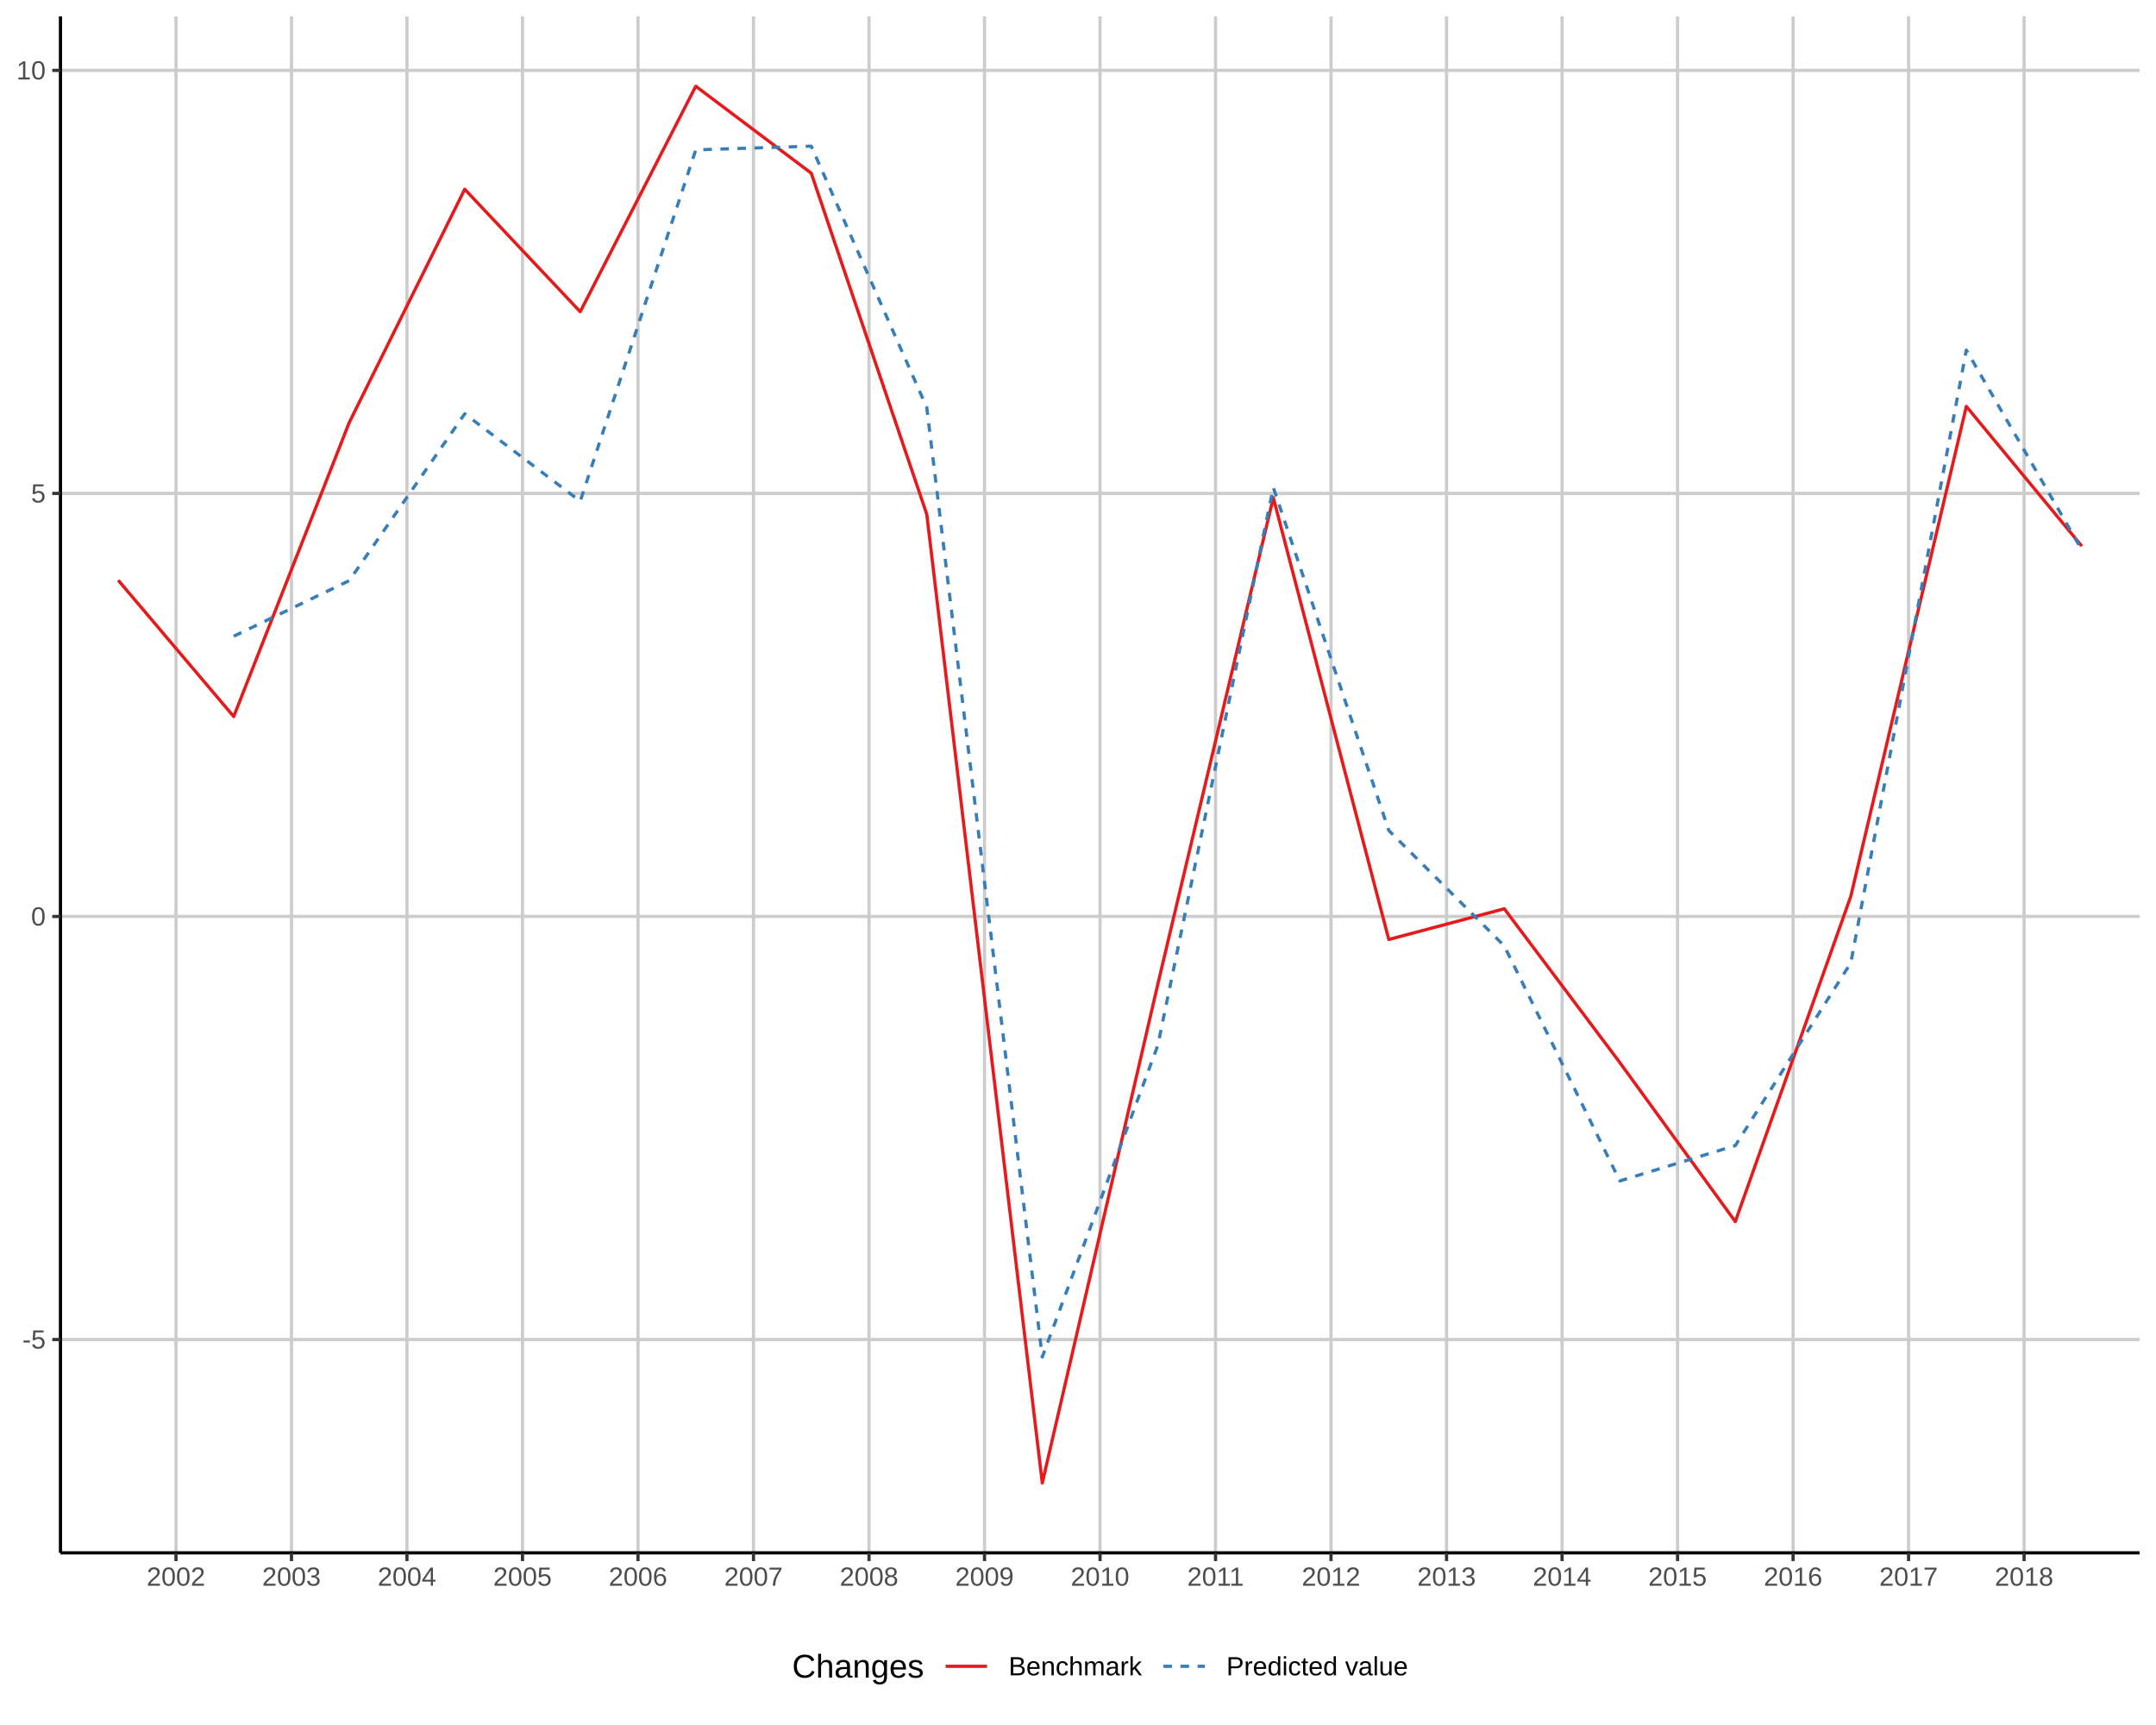
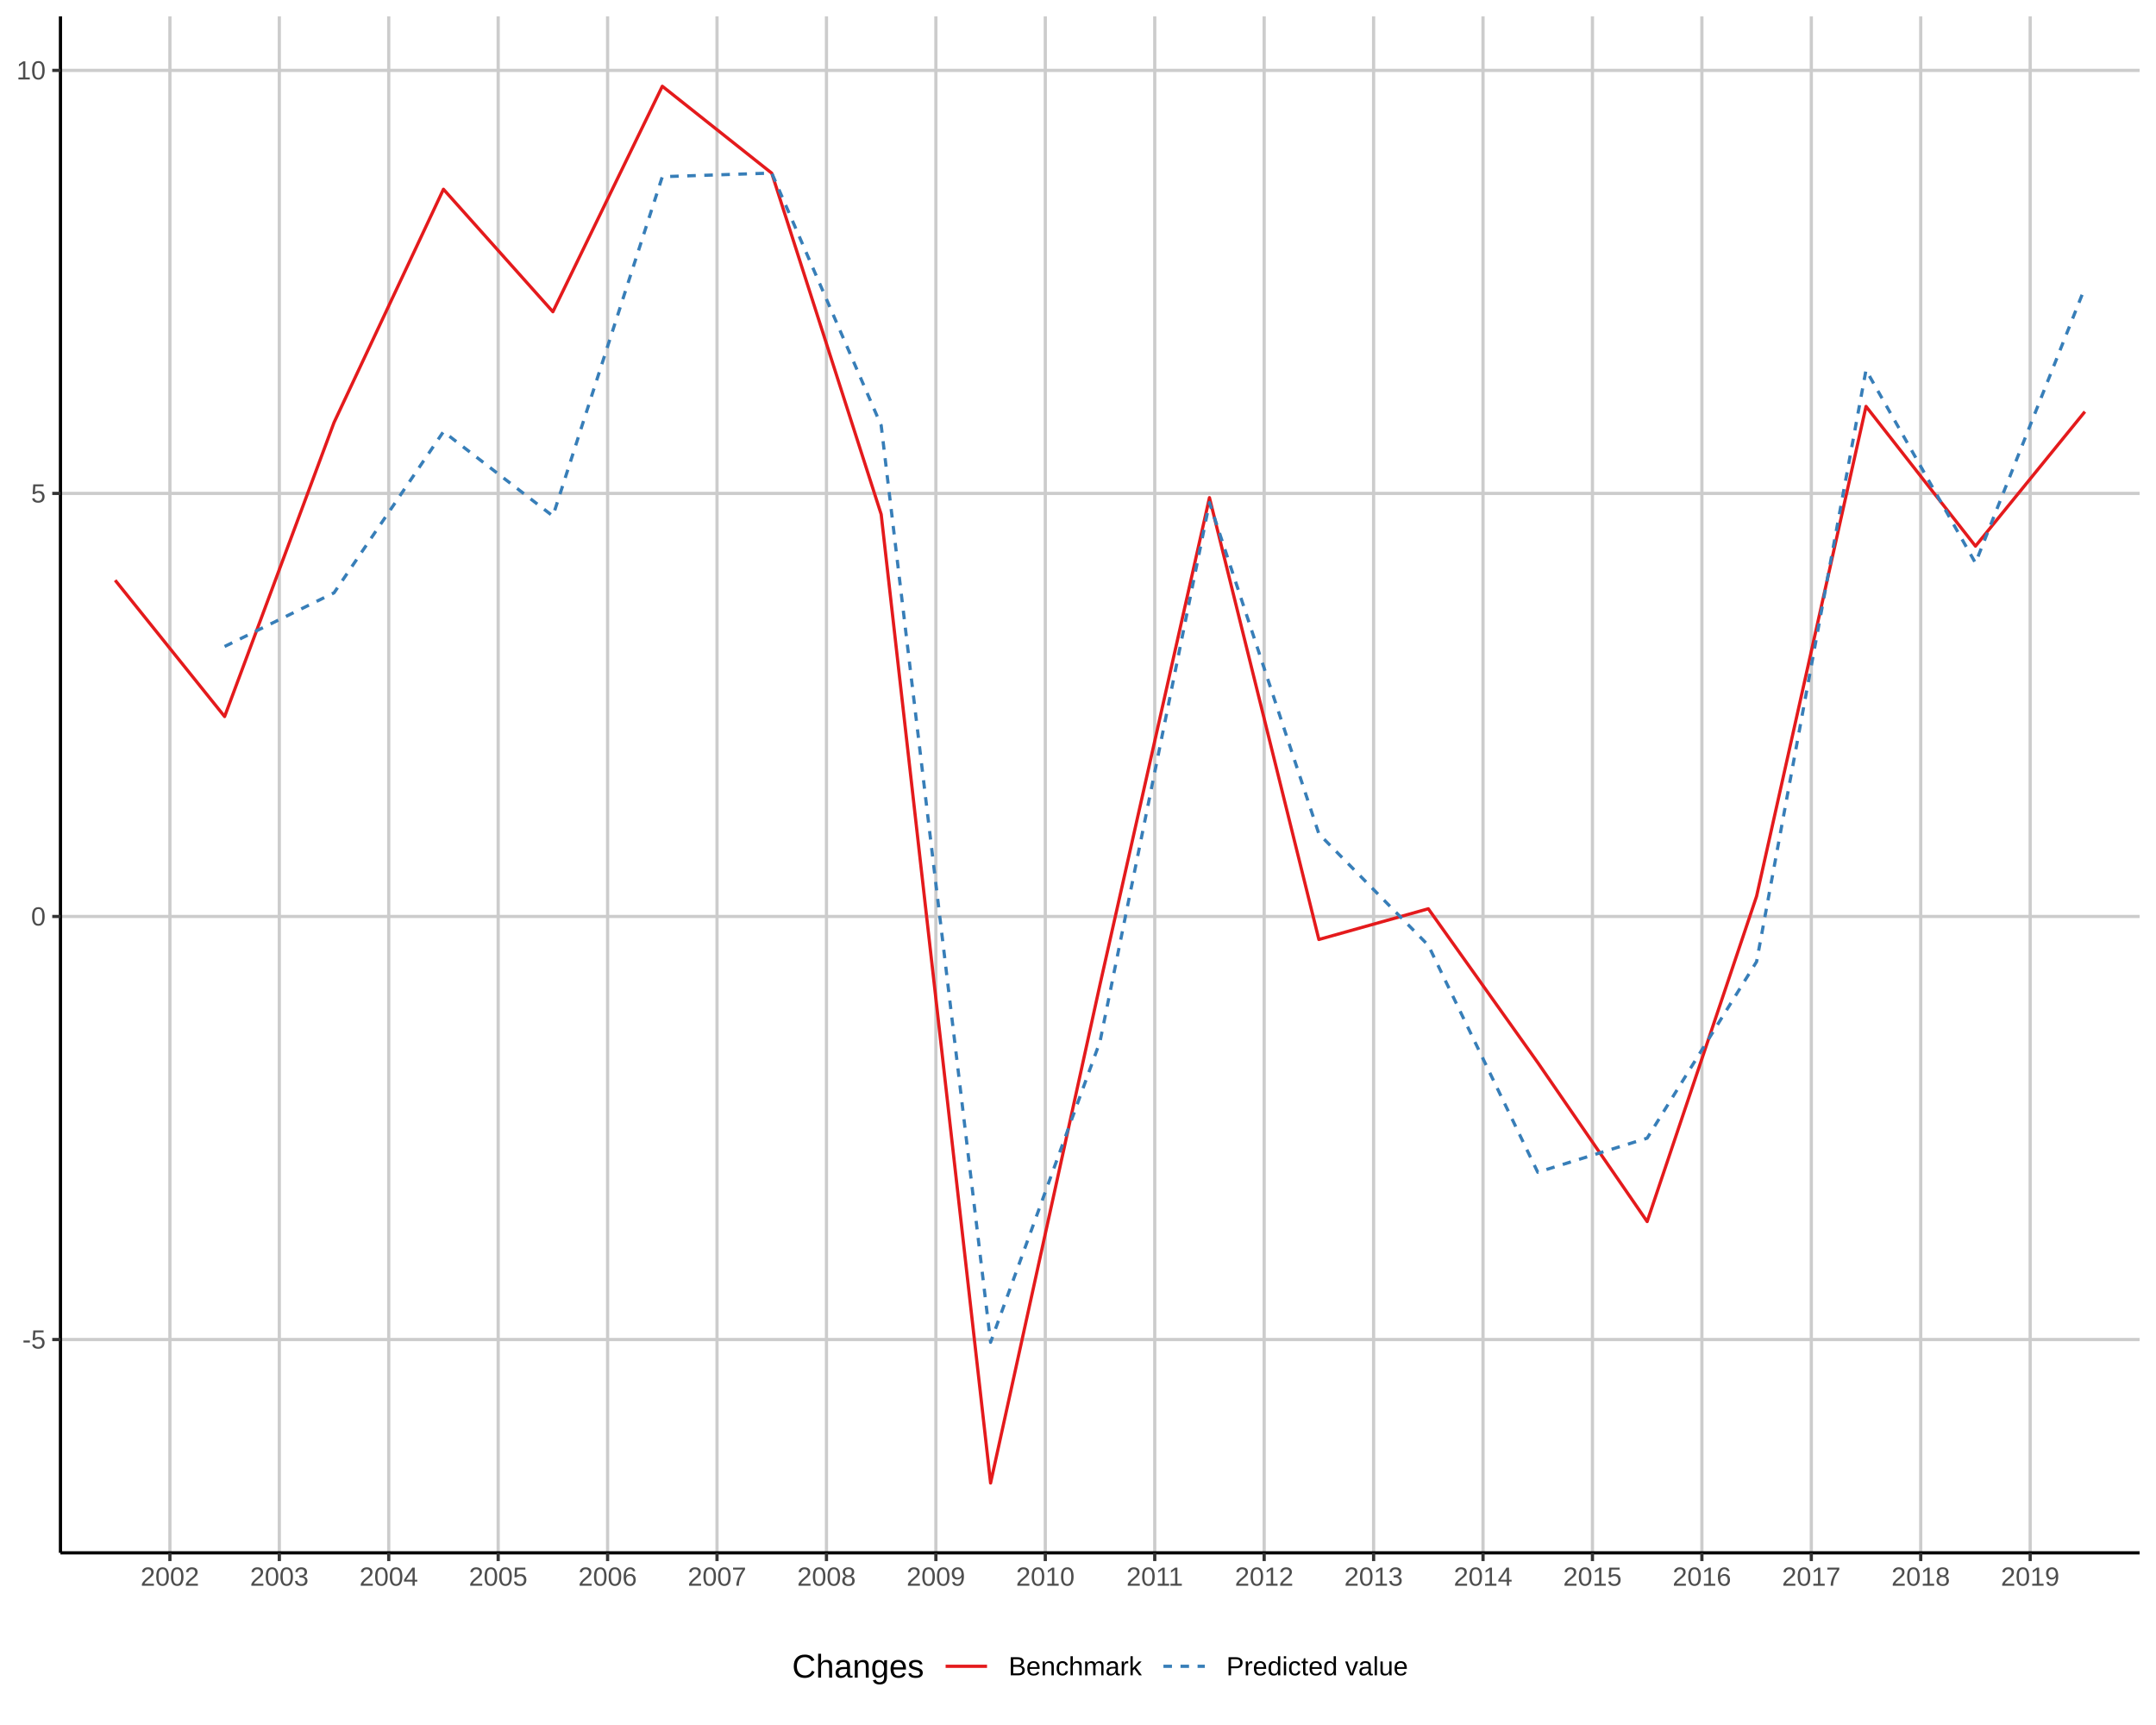
<svg xmlns="http://www.w3.org/2000/svg" viewBox="0 0 720.00 576.00">
  <defs>
    <style type="text/css">
    line, polyline, polygon, path, rect, circle {
      fill: none;
      stroke: #000000;
      stroke-linecap: round;
      stroke-linejoin: round;
      stroke-miterlimit: 10.00;
    }
  </style>
  </defs>
  <rect width="100%" height="100%" style="stroke: none; fill: #FFFFFF;" />
  <rect x="0.00" y="0.00" width="720.00" height="576.00" style="stroke-width: 1.07; stroke: #FFFFFF; fill: #FFFFFF;" />
  <defs>
    <clipPath id="cpMjAuMTl8NzE0LjUyfDUxOC41Mnw1LjQ4">
      <rect x="20.19" y="5.48" width="694.33" height="513.04" />
    </clipPath>
  </defs>
  <rect x="20.19" y="5.48" width="694.33" height="513.04" style="stroke-width: 1.07; stroke: none; fill: #FFFFFF;" clip-path="url(#cpMjAuMTl8NzE0LjUyfDUxOC41Mnw1LjQ4)" />
  <polyline points="20.19,447.28 714.52,447.28 " style="stroke-width: 1.07; stroke: #CCCCCC; stroke-linecap: butt;" clip-path="url(#cpMjAuMTl8NzE0LjUyfDUxOC41Mnw1LjQ4)" />
  <polyline points="20.19,306.02 714.52,306.02 " style="stroke-width: 1.07; stroke: #CCCCCC; stroke-linecap: butt;" clip-path="url(#cpMjAuMTl8NzE0LjUyfDUxOC41Mnw1LjQ4)" />
  <polyline points="20.19,164.76 714.52,164.76 " style="stroke-width: 1.07; stroke: #CCCCCC; stroke-linecap: butt;" clip-path="url(#cpMjAuMTl8NzE0LjUyfDUxOC41Mnw1LjQ4)" />
  <polyline points="20.19,23.50 714.52,23.50 " style="stroke-width: 1.07; stroke: #CCCCCC; stroke-linecap: butt;" clip-path="url(#cpMjAuMTl8NzE0LjUyfDUxOC41Mnw1LjQ4)" />
-   <polyline points="58.77,518.52 58.77,5.48 " style="stroke-width: 1.07; stroke: #CCCCCC; stroke-linecap: butt;" clip-path="url(#cpMjAuMTl8NzE0LjUyfDUxOC41Mnw1LjQ4)" />
-   <polyline points="97.34,518.52 97.34,5.48 " style="stroke-width: 1.07; stroke: #CCCCCC; stroke-linecap: butt;" clip-path="url(#cpMjAuMTl8NzE0LjUyfDUxOC41Mnw1LjQ4)" />
-   <polyline points="135.91,518.52 135.91,5.48 " style="stroke-width: 1.07; stroke: #CCCCCC; stroke-linecap: butt;" clip-path="url(#cpMjAuMTl8NzE0LjUyfDUxOC41Mnw1LjQ4)" />
-   <polyline points="174.49,518.52 174.49,5.48 " style="stroke-width: 1.07; stroke: #CCCCCC; stroke-linecap: butt;" clip-path="url(#cpMjAuMTl8NzE0LjUyfDUxOC41Mnw1LjQ4)" />
-   <polyline points="213.06,518.52 213.06,5.48 " style="stroke-width: 1.07; stroke: #CCCCCC; stroke-linecap: butt;" clip-path="url(#cpMjAuMTl8NzE0LjUyfDUxOC41Mnw1LjQ4)" />
-   <polyline points="251.63,518.52 251.63,5.48 " style="stroke-width: 1.07; stroke: #CCCCCC; stroke-linecap: butt;" clip-path="url(#cpMjAuMTl8NzE0LjUyfDUxOC41Mnw1LjQ4)" />
-   <polyline points="290.21,518.52 290.21,5.48 " style="stroke-width: 1.07; stroke: #CCCCCC; stroke-linecap: butt;" clip-path="url(#cpMjAuMTl8NzE0LjUyfDUxOC41Mnw1LjQ4)" />
-   <polyline points="328.78,518.52 328.78,5.48 " style="stroke-width: 1.07; stroke: #CCCCCC; stroke-linecap: butt;" clip-path="url(#cpMjAuMTl8NzE0LjUyfDUxOC41Mnw1LjQ4)" />
-   <polyline points="367.36,518.52 367.36,5.48 " style="stroke-width: 1.07; stroke: #CCCCCC; stroke-linecap: butt;" clip-path="url(#cpMjAuMTl8NzE0LjUyfDUxOC41Mnw1LjQ4)" />
-   <polyline points="405.93,518.52 405.93,5.48 " style="stroke-width: 1.07; stroke: #CCCCCC; stroke-linecap: butt;" clip-path="url(#cpMjAuMTl8NzE0LjUyfDUxOC41Mnw1LjQ4)" />
-   <polyline points="444.50,518.52 444.50,5.48 " style="stroke-width: 1.07; stroke: #CCCCCC; stroke-linecap: butt;" clip-path="url(#cpMjAuMTl8NzE0LjUyfDUxOC41Mnw1LjQ4)" />
-   <polyline points="483.08,518.52 483.08,5.48 " style="stroke-width: 1.07; stroke: #CCCCCC; stroke-linecap: butt;" clip-path="url(#cpMjAuMTl8NzE0LjUyfDUxOC41Mnw1LjQ4)" />
-   <polyline points="521.65,518.52 521.65,5.48 " style="stroke-width: 1.07; stroke: #CCCCCC; stroke-linecap: butt;" clip-path="url(#cpMjAuMTl8NzE0LjUyfDUxOC41Mnw1LjQ4)" />
-   <polyline points="560.23,518.52 560.23,5.48 " style="stroke-width: 1.07; stroke: #CCCCCC; stroke-linecap: butt;" clip-path="url(#cpMjAuMTl8NzE0LjUyfDUxOC41Mnw1LjQ4)" />
-   <polyline points="598.80,518.52 598.80,5.48 " style="stroke-width: 1.07; stroke: #CCCCCC; stroke-linecap: butt;" clip-path="url(#cpMjAuMTl8NzE0LjUyfDUxOC41Mnw1LjQ4)" />
-   <polyline points="637.37,518.52 637.37,5.48 " style="stroke-width: 1.07; stroke: #CCCCCC; stroke-linecap: butt;" clip-path="url(#cpMjAuMTl8NzE0LjUyfDUxOC41Mnw1LjQ4)" />
-   <polyline points="675.95,518.52 675.95,5.48 " style="stroke-width: 1.07; stroke: #CCCCCC; stroke-linecap: butt;" clip-path="url(#cpMjAuMTl8NzE0LjUyfDUxOC41Mnw1LjQ4)" />
-   <polyline points="39.48,193.75 78.05,239.27 116.63,141.08 155.20,63.19 193.77,104.10 232.35,28.80 270.92,57.83 309.50,171.74 348.07,495.20 386.64,328.70 425.22,166.17 463.79,313.71 502.36,303.45 540.94,354.80 579.51,407.90 618.09,299.25 656.66,135.70 695.23,182.36 " style="stroke-width: 1.07; stroke: #E41A1C; stroke-linecap: butt;" clip-path="url(#cpMjAuMTl8NzE0LjUyfDUxOC41Mnw1LjQ4)" />
-   <polyline points="78.05,212.44 116.63,193.88 155.20,138.16 193.77,167.37 232.35,50.04 270.92,48.80 309.50,136.07 348.07,453.13 386.64,349.10 425.22,162.77 463.79,277.31 502.36,315.85 540.94,394.32 579.51,382.53 618.09,321.49 656.66,116.90 695.23,183.64 " style="stroke-width: 1.07; stroke: #377EB8; stroke-dasharray: 2.85,2.85; stroke-linecap: butt;" clip-path="url(#cpMjAuMTl8NzE0LjUyfDUxOC41Mnw1LjQ4)" />
+   <polyline points="56.74,518.52 56.74,5.48 " style="stroke-width: 1.07; stroke: #CCCCCC; stroke-linecap: butt;" clip-path="url(#cpMjAuMTl8NzE0LjUyfDUxOC41Mnw1LjQ4)" />
+   <polyline points="93.28,518.52 93.28,5.48 " style="stroke-width: 1.07; stroke: #CCCCCC; stroke-linecap: butt;" clip-path="url(#cpMjAuMTl8NzE0LjUyfDUxOC41Mnw1LjQ4)" />
+   <polyline points="129.82,518.52 129.82,5.48 " style="stroke-width: 1.07; stroke: #CCCCCC; stroke-linecap: butt;" clip-path="url(#cpMjAuMTl8NzE0LjUyfDUxOC41Mnw1LjQ4)" />
+   <polyline points="166.37,518.52 166.37,5.48 " style="stroke-width: 1.07; stroke: #CCCCCC; stroke-linecap: butt;" clip-path="url(#cpMjAuMTl8NzE0LjUyfDUxOC41Mnw1LjQ4)" />
+   <polyline points="202.91,518.52 202.91,5.48 " style="stroke-width: 1.07; stroke: #CCCCCC; stroke-linecap: butt;" clip-path="url(#cpMjAuMTl8NzE0LjUyfDUxOC41Mnw1LjQ4)" />
+   <polyline points="239.45,518.52 239.45,5.48 " style="stroke-width: 1.07; stroke: #CCCCCC; stroke-linecap: butt;" clip-path="url(#cpMjAuMTl8NzE0LjUyfDUxOC41Mnw1LjQ4)" />
+   <polyline points="276.00,518.52 276.00,5.48 " style="stroke-width: 1.07; stroke: #CCCCCC; stroke-linecap: butt;" clip-path="url(#cpMjAuMTl8NzE0LjUyfDUxOC41Mnw1LjQ4)" />
+   <polyline points="312.54,518.52 312.54,5.48 " style="stroke-width: 1.07; stroke: #CCCCCC; stroke-linecap: butt;" clip-path="url(#cpMjAuMTl8NzE0LjUyfDUxOC41Mnw1LjQ4)" />
+   <polyline points="349.08,518.52 349.08,5.48 " style="stroke-width: 1.07; stroke: #CCCCCC; stroke-linecap: butt;" clip-path="url(#cpMjAuMTl8NzE0LjUyfDUxOC41Mnw1LjQ4)" />
+   <polyline points="385.63,518.52 385.63,5.48 " style="stroke-width: 1.07; stroke: #CCCCCC; stroke-linecap: butt;" clip-path="url(#cpMjAuMTl8NzE0LjUyfDUxOC41Mnw1LjQ4)" />
+   <polyline points="422.17,518.52 422.17,5.48 " style="stroke-width: 1.07; stroke: #CCCCCC; stroke-linecap: butt;" clip-path="url(#cpMjAuMTl8NzE0LjUyfDUxOC41Mnw1LjQ4)" />
+   <polyline points="458.72,518.52 458.72,5.48 " style="stroke-width: 1.07; stroke: #CCCCCC; stroke-linecap: butt;" clip-path="url(#cpMjAuMTl8NzE0LjUyfDUxOC41Mnw1LjQ4)" />
+   <polyline points="495.26,518.52 495.26,5.48 " style="stroke-width: 1.07; stroke: #CCCCCC; stroke-linecap: butt;" clip-path="url(#cpMjAuMTl8NzE0LjUyfDUxOC41Mnw1LjQ4)" />
+   <polyline points="531.80,518.52 531.80,5.48 " style="stroke-width: 1.07; stroke: #CCCCCC; stroke-linecap: butt;" clip-path="url(#cpMjAuMTl8NzE0LjUyfDUxOC41Mnw1LjQ4)" />
+   <polyline points="568.35,518.52 568.35,5.48 " style="stroke-width: 1.07; stroke: #CCCCCC; stroke-linecap: butt;" clip-path="url(#cpMjAuMTl8NzE0LjUyfDUxOC41Mnw1LjQ4)" />
+   <polyline points="604.89,518.52 604.89,5.48 " style="stroke-width: 1.07; stroke: #CCCCCC; stroke-linecap: butt;" clip-path="url(#cpMjAuMTl8NzE0LjUyfDUxOC41Mnw1LjQ4)" />
+   <polyline points="641.43,518.52 641.43,5.48 " style="stroke-width: 1.07; stroke: #CCCCCC; stroke-linecap: butt;" clip-path="url(#cpMjAuMTl8NzE0LjUyfDUxOC41Mnw1LjQ4)" />
+   <polyline points="677.98,518.52 677.98,5.48 " style="stroke-width: 1.07; stroke: #CCCCCC; stroke-linecap: butt;" clip-path="url(#cpMjAuMTl8NzE0LjUyfDUxOC41Mnw1LjQ4)" />
+   <polyline points="38.46,193.75 75.01,239.27 111.55,141.08 148.09,63.19 184.64,104.10 221.18,28.80 257.73,57.83 294.27,171.74 330.81,495.20 367.36,328.70 403.90,166.17 440.44,313.71 476.99,303.45 513.53,354.80 550.07,407.90 586.62,299.25 623.16,135.70 659.71,182.36 696.25,137.46 " style="stroke-width: 1.07; stroke: #E41A1C; stroke-linecap: butt;" clip-path="url(#cpMjAuMTl8NzE0LjUyfDUxOC41Mnw1LjQ4)" />
+   <polyline points="75.01,215.87 111.55,197.95 148.09,144.13 184.64,172.32 221.18,59.00 257.73,57.79 294.27,142.05 330.81,448.21 367.36,347.76 403.90,167.84 440.44,278.43 476.99,315.65 513.53,391.42 550.07,380.05 586.62,321.11 623.16,123.55 659.71,187.99 696.25,96.07 " style="stroke-width: 1.07; stroke: #377EB8; stroke-dasharray: 2.85,2.85; stroke-linecap: butt;" clip-path="url(#cpMjAuMTl8NzE0LjUyfDUxOC41Mnw1LjQ4)" />
  <defs>
    <clipPath id="cpMC4wMHw3MjAuMDB8NTc2LjAwfDAuMDA=">
      <rect x="0.00" y="0.00" width="720.00" height="576.00" />
    </clipPath>
  </defs>
  <polyline points="20.19,518.52 20.19,5.48 " style="stroke-width: 1.07; stroke-linecap: butt;" clip-path="url(#cpMC4wMHw3MjAuMDB8NTc2LjAwfDAuMDA=)" />
  <g clip-path="url(#cpMC4wMHw3MjAuMDB8NTc2LjAwfDAuMDA=)">
    <text x="7.45" y="450.30" style="font-size: 8.80px; fill: #4D4D4D; font-family: Liberation Sans;" textLength="7.81px" lengthAdjust="spacingAndGlyphs">-5</text>
  </g>
  <g clip-path="url(#cpMC4wMHw3MjAuMDB8NTc2LjAwfDAuMDA=)">
    <text x="10.37" y="309.05" style="font-size: 8.80px; fill: #4D4D4D; font-family: Liberation Sans;" textLength="4.89px" lengthAdjust="spacingAndGlyphs">0</text>
  </g>
  <g clip-path="url(#cpMC4wMHw3MjAuMDB8NTc2LjAwfDAuMDA=)">
    <text x="10.37" y="167.79" style="font-size: 8.80px; fill: #4D4D4D; font-family: Liberation Sans;" textLength="4.89px" lengthAdjust="spacingAndGlyphs">5</text>
  </g>
  <g clip-path="url(#cpMC4wMHw3MjAuMDB8NTc2LjAwfDAuMDA=)">
    <text x="5.48" y="26.53" style="font-size: 8.80px; fill: #4D4D4D; font-family: Liberation Sans;" textLength="9.78px" lengthAdjust="spacingAndGlyphs">10</text>
  </g>
  <polyline points="17.45,447.28 20.19,447.28 " style="stroke-width: 1.07; stroke: #333333; stroke-linecap: butt;" clip-path="url(#cpMC4wMHw3MjAuMDB8NTc2LjAwfDAuMDA=)" />
  <polyline points="17.45,306.02 20.19,306.02 " style="stroke-width: 1.07; stroke: #333333; stroke-linecap: butt;" clip-path="url(#cpMC4wMHw3MjAuMDB8NTc2LjAwfDAuMDA=)" />
  <polyline points="17.45,164.76 20.19,164.76 " style="stroke-width: 1.07; stroke: #333333; stroke-linecap: butt;" clip-path="url(#cpMC4wMHw3MjAuMDB8NTc2LjAwfDAuMDA=)" />
  <polyline points="17.45,23.50 20.19,23.50 " style="stroke-width: 1.07; stroke: #333333; stroke-linecap: butt;" clip-path="url(#cpMC4wMHw3MjAuMDB8NTc2LjAwfDAuMDA=)" />
  <polyline points="20.19,518.52 714.52,518.52 " style="stroke-width: 1.07; stroke-linecap: butt;" clip-path="url(#cpMC4wMHw3MjAuMDB8NTc2LjAwfDAuMDA=)" />
-   <polyline points="58.77,521.26 58.77,518.52 " style="stroke-width: 1.07; stroke: #333333; stroke-linecap: butt;" clip-path="url(#cpMC4wMHw3MjAuMDB8NTc2LjAwfDAuMDA=)" />
-   <polyline points="97.34,521.26 97.34,518.52 " style="stroke-width: 1.07; stroke: #333333; stroke-linecap: butt;" clip-path="url(#cpMC4wMHw3MjAuMDB8NTc2LjAwfDAuMDA=)" />
-   <polyline points="135.91,521.26 135.91,518.52 " style="stroke-width: 1.07; stroke: #333333; stroke-linecap: butt;" clip-path="url(#cpMC4wMHw3MjAuMDB8NTc2LjAwfDAuMDA=)" />
-   <polyline points="174.49,521.26 174.49,518.52 " style="stroke-width: 1.07; stroke: #333333; stroke-linecap: butt;" clip-path="url(#cpMC4wMHw3MjAuMDB8NTc2LjAwfDAuMDA=)" />
-   <polyline points="213.06,521.26 213.06,518.52 " style="stroke-width: 1.07; stroke: #333333; stroke-linecap: butt;" clip-path="url(#cpMC4wMHw3MjAuMDB8NTc2LjAwfDAuMDA=)" />
-   <polyline points="251.63,521.26 251.63,518.52 " style="stroke-width: 1.07; stroke: #333333; stroke-linecap: butt;" clip-path="url(#cpMC4wMHw3MjAuMDB8NTc2LjAwfDAuMDA=)" />
-   <polyline points="290.21,521.26 290.21,518.52 " style="stroke-width: 1.07; stroke: #333333; stroke-linecap: butt;" clip-path="url(#cpMC4wMHw3MjAuMDB8NTc2LjAwfDAuMDA=)" />
-   <polyline points="328.78,521.26 328.78,518.52 " style="stroke-width: 1.07; stroke: #333333; stroke-linecap: butt;" clip-path="url(#cpMC4wMHw3MjAuMDB8NTc2LjAwfDAuMDA=)" />
-   <polyline points="367.36,521.26 367.36,518.52 " style="stroke-width: 1.07; stroke: #333333; stroke-linecap: butt;" clip-path="url(#cpMC4wMHw3MjAuMDB8NTc2LjAwfDAuMDA=)" />
-   <polyline points="405.93,521.26 405.93,518.52 " style="stroke-width: 1.07; stroke: #333333; stroke-linecap: butt;" clip-path="url(#cpMC4wMHw3MjAuMDB8NTc2LjAwfDAuMDA=)" />
-   <polyline points="444.50,521.26 444.50,518.52 " style="stroke-width: 1.07; stroke: #333333; stroke-linecap: butt;" clip-path="url(#cpMC4wMHw3MjAuMDB8NTc2LjAwfDAuMDA=)" />
-   <polyline points="483.08,521.26 483.08,518.52 " style="stroke-width: 1.07; stroke: #333333; stroke-linecap: butt;" clip-path="url(#cpMC4wMHw3MjAuMDB8NTc2LjAwfDAuMDA=)" />
-   <polyline points="521.65,521.26 521.65,518.52 " style="stroke-width: 1.07; stroke: #333333; stroke-linecap: butt;" clip-path="url(#cpMC4wMHw3MjAuMDB8NTc2LjAwfDAuMDA=)" />
-   <polyline points="560.23,521.26 560.23,518.52 " style="stroke-width: 1.07; stroke: #333333; stroke-linecap: butt;" clip-path="url(#cpMC4wMHw3MjAuMDB8NTc2LjAwfDAuMDA=)" />
-   <polyline points="598.80,521.26 598.80,518.52 " style="stroke-width: 1.07; stroke: #333333; stroke-linecap: butt;" clip-path="url(#cpMC4wMHw3MjAuMDB8NTc2LjAwfDAuMDA=)" />
-   <polyline points="637.37,521.26 637.37,518.52 " style="stroke-width: 1.07; stroke: #333333; stroke-linecap: butt;" clip-path="url(#cpMC4wMHw3MjAuMDB8NTc2LjAwfDAuMDA=)" />
-   <polyline points="675.95,521.26 675.95,518.52 " style="stroke-width: 1.07; stroke: #333333; stroke-linecap: butt;" clip-path="url(#cpMC4wMHw3MjAuMDB8NTc2LjAwfDAuMDA=)" />
+   <polyline points="56.74,521.26 56.74,518.52 " style="stroke-width: 1.07; stroke: #333333; stroke-linecap: butt;" clip-path="url(#cpMC4wMHw3MjAuMDB8NTc2LjAwfDAuMDA=)" />
+   <polyline points="93.28,521.26 93.28,518.52 " style="stroke-width: 1.07; stroke: #333333; stroke-linecap: butt;" clip-path="url(#cpMC4wMHw3MjAuMDB8NTc2LjAwfDAuMDA=)" />
+   <polyline points="129.82,521.26 129.82,518.52 " style="stroke-width: 1.07; stroke: #333333; stroke-linecap: butt;" clip-path="url(#cpMC4wMHw3MjAuMDB8NTc2LjAwfDAuMDA=)" />
+   <polyline points="166.37,521.26 166.37,518.52 " style="stroke-width: 1.07; stroke: #333333; stroke-linecap: butt;" clip-path="url(#cpMC4wMHw3MjAuMDB8NTc2LjAwfDAuMDA=)" />
+   <polyline points="202.91,521.26 202.91,518.52 " style="stroke-width: 1.07; stroke: #333333; stroke-linecap: butt;" clip-path="url(#cpMC4wMHw3MjAuMDB8NTc2LjAwfDAuMDA=)" />
+   <polyline points="239.45,521.26 239.45,518.52 " style="stroke-width: 1.07; stroke: #333333; stroke-linecap: butt;" clip-path="url(#cpMC4wMHw3MjAuMDB8NTc2LjAwfDAuMDA=)" />
+   <polyline points="276.00,521.26 276.00,518.52 " style="stroke-width: 1.07; stroke: #333333; stroke-linecap: butt;" clip-path="url(#cpMC4wMHw3MjAuMDB8NTc2LjAwfDAuMDA=)" />
+   <polyline points="312.54,521.26 312.54,518.52 " style="stroke-width: 1.07; stroke: #333333; stroke-linecap: butt;" clip-path="url(#cpMC4wMHw3MjAuMDB8NTc2LjAwfDAuMDA=)" />
+   <polyline points="349.08,521.26 349.08,518.52 " style="stroke-width: 1.07; stroke: #333333; stroke-linecap: butt;" clip-path="url(#cpMC4wMHw3MjAuMDB8NTc2LjAwfDAuMDA=)" />
+   <polyline points="385.63,521.26 385.63,518.52 " style="stroke-width: 1.07; stroke: #333333; stroke-linecap: butt;" clip-path="url(#cpMC4wMHw3MjAuMDB8NTc2LjAwfDAuMDA=)" />
+   <polyline points="422.17,521.26 422.17,518.52 " style="stroke-width: 1.07; stroke: #333333; stroke-linecap: butt;" clip-path="url(#cpMC4wMHw3MjAuMDB8NTc2LjAwfDAuMDA=)" />
+   <polyline points="458.72,521.26 458.72,518.52 " style="stroke-width: 1.07; stroke: #333333; stroke-linecap: butt;" clip-path="url(#cpMC4wMHw3MjAuMDB8NTc2LjAwfDAuMDA=)" />
+   <polyline points="495.26,521.26 495.26,518.52 " style="stroke-width: 1.07; stroke: #333333; stroke-linecap: butt;" clip-path="url(#cpMC4wMHw3MjAuMDB8NTc2LjAwfDAuMDA=)" />
+   <polyline points="531.80,521.26 531.80,518.52 " style="stroke-width: 1.07; stroke: #333333; stroke-linecap: butt;" clip-path="url(#cpMC4wMHw3MjAuMDB8NTc2LjAwfDAuMDA=)" />
+   <polyline points="568.35,521.26 568.35,518.52 " style="stroke-width: 1.07; stroke: #333333; stroke-linecap: butt;" clip-path="url(#cpMC4wMHw3MjAuMDB8NTc2LjAwfDAuMDA=)" />
+   <polyline points="604.89,521.26 604.89,518.52 " style="stroke-width: 1.07; stroke: #333333; stroke-linecap: butt;" clip-path="url(#cpMC4wMHw3MjAuMDB8NTc2LjAwfDAuMDA=)" />
+   <polyline points="641.43,521.26 641.43,518.52 " style="stroke-width: 1.07; stroke: #333333; stroke-linecap: butt;" clip-path="url(#cpMC4wMHw3MjAuMDB8NTc2LjAwfDAuMDA=)" />
+   <polyline points="677.98,521.26 677.98,518.52 " style="stroke-width: 1.07; stroke: #333333; stroke-linecap: butt;" clip-path="url(#cpMC4wMHw3MjAuMDB8NTc2LjAwfDAuMDA=)" />
  <g clip-path="url(#cpMC4wMHw3MjAuMDB8NTc2LjAwfDAuMDA=)">
-     <text x="48.98" y="529.49" style="font-size: 8.80px; fill: #4D4D4D; font-family: Liberation Sans;" textLength="19.56px" lengthAdjust="spacingAndGlyphs">2002</text>
+     <text x="46.95" y="529.49" style="font-size: 8.80px; fill: #4D4D4D; font-family: Liberation Sans;" textLength="19.56px" lengthAdjust="spacingAndGlyphs">2002</text>
  </g>
  <g clip-path="url(#cpMC4wMHw3MjAuMDB8NTc2LjAwfDAuMDA=)">
-     <text x="87.56" y="529.49" style="font-size: 8.80px; fill: #4D4D4D; font-family: Liberation Sans;" textLength="19.56px" lengthAdjust="spacingAndGlyphs">2003</text>
+     <text x="83.50" y="529.49" style="font-size: 8.80px; fill: #4D4D4D; font-family: Liberation Sans;" textLength="19.56px" lengthAdjust="spacingAndGlyphs">2003</text>
  </g>
  <g clip-path="url(#cpMC4wMHw3MjAuMDB8NTc2LjAwfDAuMDA=)">
-     <text x="126.13" y="529.49" style="font-size: 8.80px; fill: #4D4D4D; font-family: Liberation Sans;" textLength="19.56px" lengthAdjust="spacingAndGlyphs">2004</text>
+     <text x="120.04" y="529.49" style="font-size: 8.80px; fill: #4D4D4D; font-family: Liberation Sans;" textLength="19.56px" lengthAdjust="spacingAndGlyphs">2004</text>
  </g>
  <g clip-path="url(#cpMC4wMHw3MjAuMDB8NTc2LjAwfDAuMDA=)">
-     <text x="164.71" y="529.49" style="font-size: 8.80px; fill: #4D4D4D; font-family: Liberation Sans;" textLength="19.56px" lengthAdjust="spacingAndGlyphs">2005</text>
+     <text x="156.59" y="529.49" style="font-size: 8.80px; fill: #4D4D4D; font-family: Liberation Sans;" textLength="19.56px" lengthAdjust="spacingAndGlyphs">2005</text>
  </g>
  <g clip-path="url(#cpMC4wMHw3MjAuMDB8NTc2LjAwfDAuMDA=)">
-     <text x="203.28" y="529.49" style="font-size: 8.80px; fill: #4D4D4D; font-family: Liberation Sans;" textLength="19.56px" lengthAdjust="spacingAndGlyphs">2006</text>
+     <text x="193.13" y="529.49" style="font-size: 8.80px; fill: #4D4D4D; font-family: Liberation Sans;" textLength="19.56px" lengthAdjust="spacingAndGlyphs">2006</text>
  </g>
  <g clip-path="url(#cpMC4wMHw3MjAuMDB8NTc2LjAwfDAuMDA=)">
-     <text x="241.85" y="529.49" style="font-size: 8.80px; fill: #4D4D4D; font-family: Liberation Sans;" textLength="19.56px" lengthAdjust="spacingAndGlyphs">2007</text>
+     <text x="229.67" y="529.49" style="font-size: 8.80px; fill: #4D4D4D; font-family: Liberation Sans;" textLength="19.56px" lengthAdjust="spacingAndGlyphs">2007</text>
  </g>
  <g clip-path="url(#cpMC4wMHw3MjAuMDB8NTc2LjAwfDAuMDA=)">
-     <text x="280.43" y="529.49" style="font-size: 8.80px; fill: #4D4D4D; font-family: Liberation Sans;" textLength="19.56px" lengthAdjust="spacingAndGlyphs">2008</text>
+     <text x="266.22" y="529.49" style="font-size: 8.80px; fill: #4D4D4D; font-family: Liberation Sans;" textLength="19.56px" lengthAdjust="spacingAndGlyphs">2008</text>
  </g>
  <g clip-path="url(#cpMC4wMHw3MjAuMDB8NTc2LjAwfDAuMDA=)">
-     <text x="319.00" y="529.49" style="font-size: 8.80px; fill: #4D4D4D; font-family: Liberation Sans;" textLength="19.56px" lengthAdjust="spacingAndGlyphs">2009</text>
+     <text x="302.76" y="529.49" style="font-size: 8.80px; fill: #4D4D4D; font-family: Liberation Sans;" textLength="19.56px" lengthAdjust="spacingAndGlyphs">2009</text>
  </g>
  <g clip-path="url(#cpMC4wMHw3MjAuMDB8NTc2LjAwfDAuMDA=)">
-     <text x="357.58" y="529.49" style="font-size: 8.80px; fill: #4D4D4D; font-family: Liberation Sans;" textLength="19.56px" lengthAdjust="spacingAndGlyphs">2010</text>
+     <text x="339.30" y="529.49" style="font-size: 8.80px; fill: #4D4D4D; font-family: Liberation Sans;" textLength="19.56px" lengthAdjust="spacingAndGlyphs">2010</text>
  </g>
  <g clip-path="url(#cpMC4wMHw3MjAuMDB8NTc2LjAwfDAuMDA=)">
-     <text x="396.48" y="529.49" style="font-size: 8.80px; fill: #4D4D4D; font-family: Liberation Sans;" textLength="18.91px" lengthAdjust="spacingAndGlyphs">2011</text>
+     <text x="376.18" y="529.49" style="font-size: 8.80px; fill: #4D4D4D; font-family: Liberation Sans;" textLength="18.91px" lengthAdjust="spacingAndGlyphs">2011</text>
  </g>
  <g clip-path="url(#cpMC4wMHw3MjAuMDB8NTc2LjAwfDAuMDA=)">
-     <text x="434.72" y="529.49" style="font-size: 8.80px; fill: #4D4D4D; font-family: Liberation Sans;" textLength="19.56px" lengthAdjust="spacingAndGlyphs">2012</text>
+     <text x="412.39" y="529.49" style="font-size: 8.80px; fill: #4D4D4D; font-family: Liberation Sans;" textLength="19.56px" lengthAdjust="spacingAndGlyphs">2012</text>
  </g>
  <g clip-path="url(#cpMC4wMHw3MjAuMDB8NTc2LjAwfDAuMDA=)">
-     <text x="473.30" y="529.49" style="font-size: 8.80px; fill: #4D4D4D; font-family: Liberation Sans;" textLength="19.56px" lengthAdjust="spacingAndGlyphs">2013</text>
+     <text x="448.93" y="529.49" style="font-size: 8.80px; fill: #4D4D4D; font-family: Liberation Sans;" textLength="19.56px" lengthAdjust="spacingAndGlyphs">2013</text>
  </g>
  <g clip-path="url(#cpMC4wMHw3MjAuMDB8NTc2LjAwfDAuMDA=)">
-     <text x="511.87" y="529.49" style="font-size: 8.80px; fill: #4D4D4D; font-family: Liberation Sans;" textLength="19.56px" lengthAdjust="spacingAndGlyphs">2014</text>
+     <text x="485.48" y="529.49" style="font-size: 8.80px; fill: #4D4D4D; font-family: Liberation Sans;" textLength="19.56px" lengthAdjust="spacingAndGlyphs">2014</text>
  </g>
  <g clip-path="url(#cpMC4wMHw3MjAuMDB8NTc2LjAwfDAuMDA=)">
-     <text x="550.44" y="529.49" style="font-size: 8.80px; fill: #4D4D4D; font-family: Liberation Sans;" textLength="19.56px" lengthAdjust="spacingAndGlyphs">2015</text>
+     <text x="522.02" y="529.49" style="font-size: 8.80px; fill: #4D4D4D; font-family: Liberation Sans;" textLength="19.56px" lengthAdjust="spacingAndGlyphs">2015</text>
  </g>
  <g clip-path="url(#cpMC4wMHw3MjAuMDB8NTc2LjAwfDAuMDA=)">
-     <text x="589.02" y="529.49" style="font-size: 8.80px; fill: #4D4D4D; font-family: Liberation Sans;" textLength="19.56px" lengthAdjust="spacingAndGlyphs">2016</text>
+     <text x="558.56" y="529.49" style="font-size: 8.80px; fill: #4D4D4D; font-family: Liberation Sans;" textLength="19.56px" lengthAdjust="spacingAndGlyphs">2016</text>
  </g>
  <g clip-path="url(#cpMC4wMHw3MjAuMDB8NTc2LjAwfDAuMDA=)">
-     <text x="627.59" y="529.49" style="font-size: 8.80px; fill: #4D4D4D; font-family: Liberation Sans;" textLength="19.56px" lengthAdjust="spacingAndGlyphs">2017</text>
+     <text x="595.11" y="529.49" style="font-size: 8.80px; fill: #4D4D4D; font-family: Liberation Sans;" textLength="19.56px" lengthAdjust="spacingAndGlyphs">2017</text>
  </g>
  <g clip-path="url(#cpMC4wMHw3MjAuMDB8NTc2LjAwfDAuMDA=)">
-     <text x="666.17" y="529.49" style="font-size: 8.80px; fill: #4D4D4D; font-family: Liberation Sans;" textLength="19.56px" lengthAdjust="spacingAndGlyphs">2018</text>
+     <text x="631.65" y="529.49" style="font-size: 8.80px; fill: #4D4D4D; font-family: Liberation Sans;" textLength="19.56px" lengthAdjust="spacingAndGlyphs">2018</text>
+   </g>
+   <g clip-path="url(#cpMC4wMHw3MjAuMDB8NTc2LjAwfDAuMDA=)">
+     <text x="668.20" y="529.49" style="font-size: 8.80px; fill: #4D4D4D; font-family: Liberation Sans;" textLength="19.56px" lengthAdjust="spacingAndGlyphs">2019</text>
  </g>
  <rect x="259.04" y="542.28" width="216.62" height="28.24" style="stroke-width: 1.07; stroke: none; fill: #FFFFFF;" clip-path="url(#cpMC4wMHw3MjAuMDB8NTc2LjAwfDAuMDA=)" />
  <g clip-path="url(#cpMC4wMHw3MjAuMDB8NTc2LjAwfDAuMDA=)">
    <text x="264.52" y="560.18" style="font-size: 11.00px; font-family: Liberation Sans;" textLength="44.06px" lengthAdjust="spacingAndGlyphs">Changes</text>
  </g>
  <line x1="315.79" y1="556.40" x2="329.62" y2="556.40" style="stroke-width: 1.07; stroke: #E41A1C; stroke-linecap: butt;" clip-path="url(#cpMC4wMHw3MjAuMDB8NTc2LjAwfDAuMDA=)" />
  <line x1="388.53" y1="556.40" x2="402.36" y2="556.40" style="stroke-width: 1.07; stroke: #377EB8; stroke-dasharray: 2.85,2.85; stroke-linecap: butt;" clip-path="url(#cpMC4wMHw3MjAuMDB8NTc2LjAwfDAuMDA=)" />
  <g clip-path="url(#cpMC4wMHw3MjAuMDB8NTc2LjAwfDAuMDA=)">
    <text x="336.83" y="559.42" style="font-size: 8.80px; font-family: Liberation Sans;" textLength="44.50px" lengthAdjust="spacingAndGlyphs">Benchmark</text>
  </g>
  <g clip-path="url(#cpMC4wMHw3MjAuMDB8NTc2LjAwfDAuMDA=)">
    <text x="409.56" y="559.42" style="font-size: 8.80px; font-family: Liberation Sans;" textLength="60.62px" lengthAdjust="spacingAndGlyphs">Predicted value</text>
  </g>
</svg>
